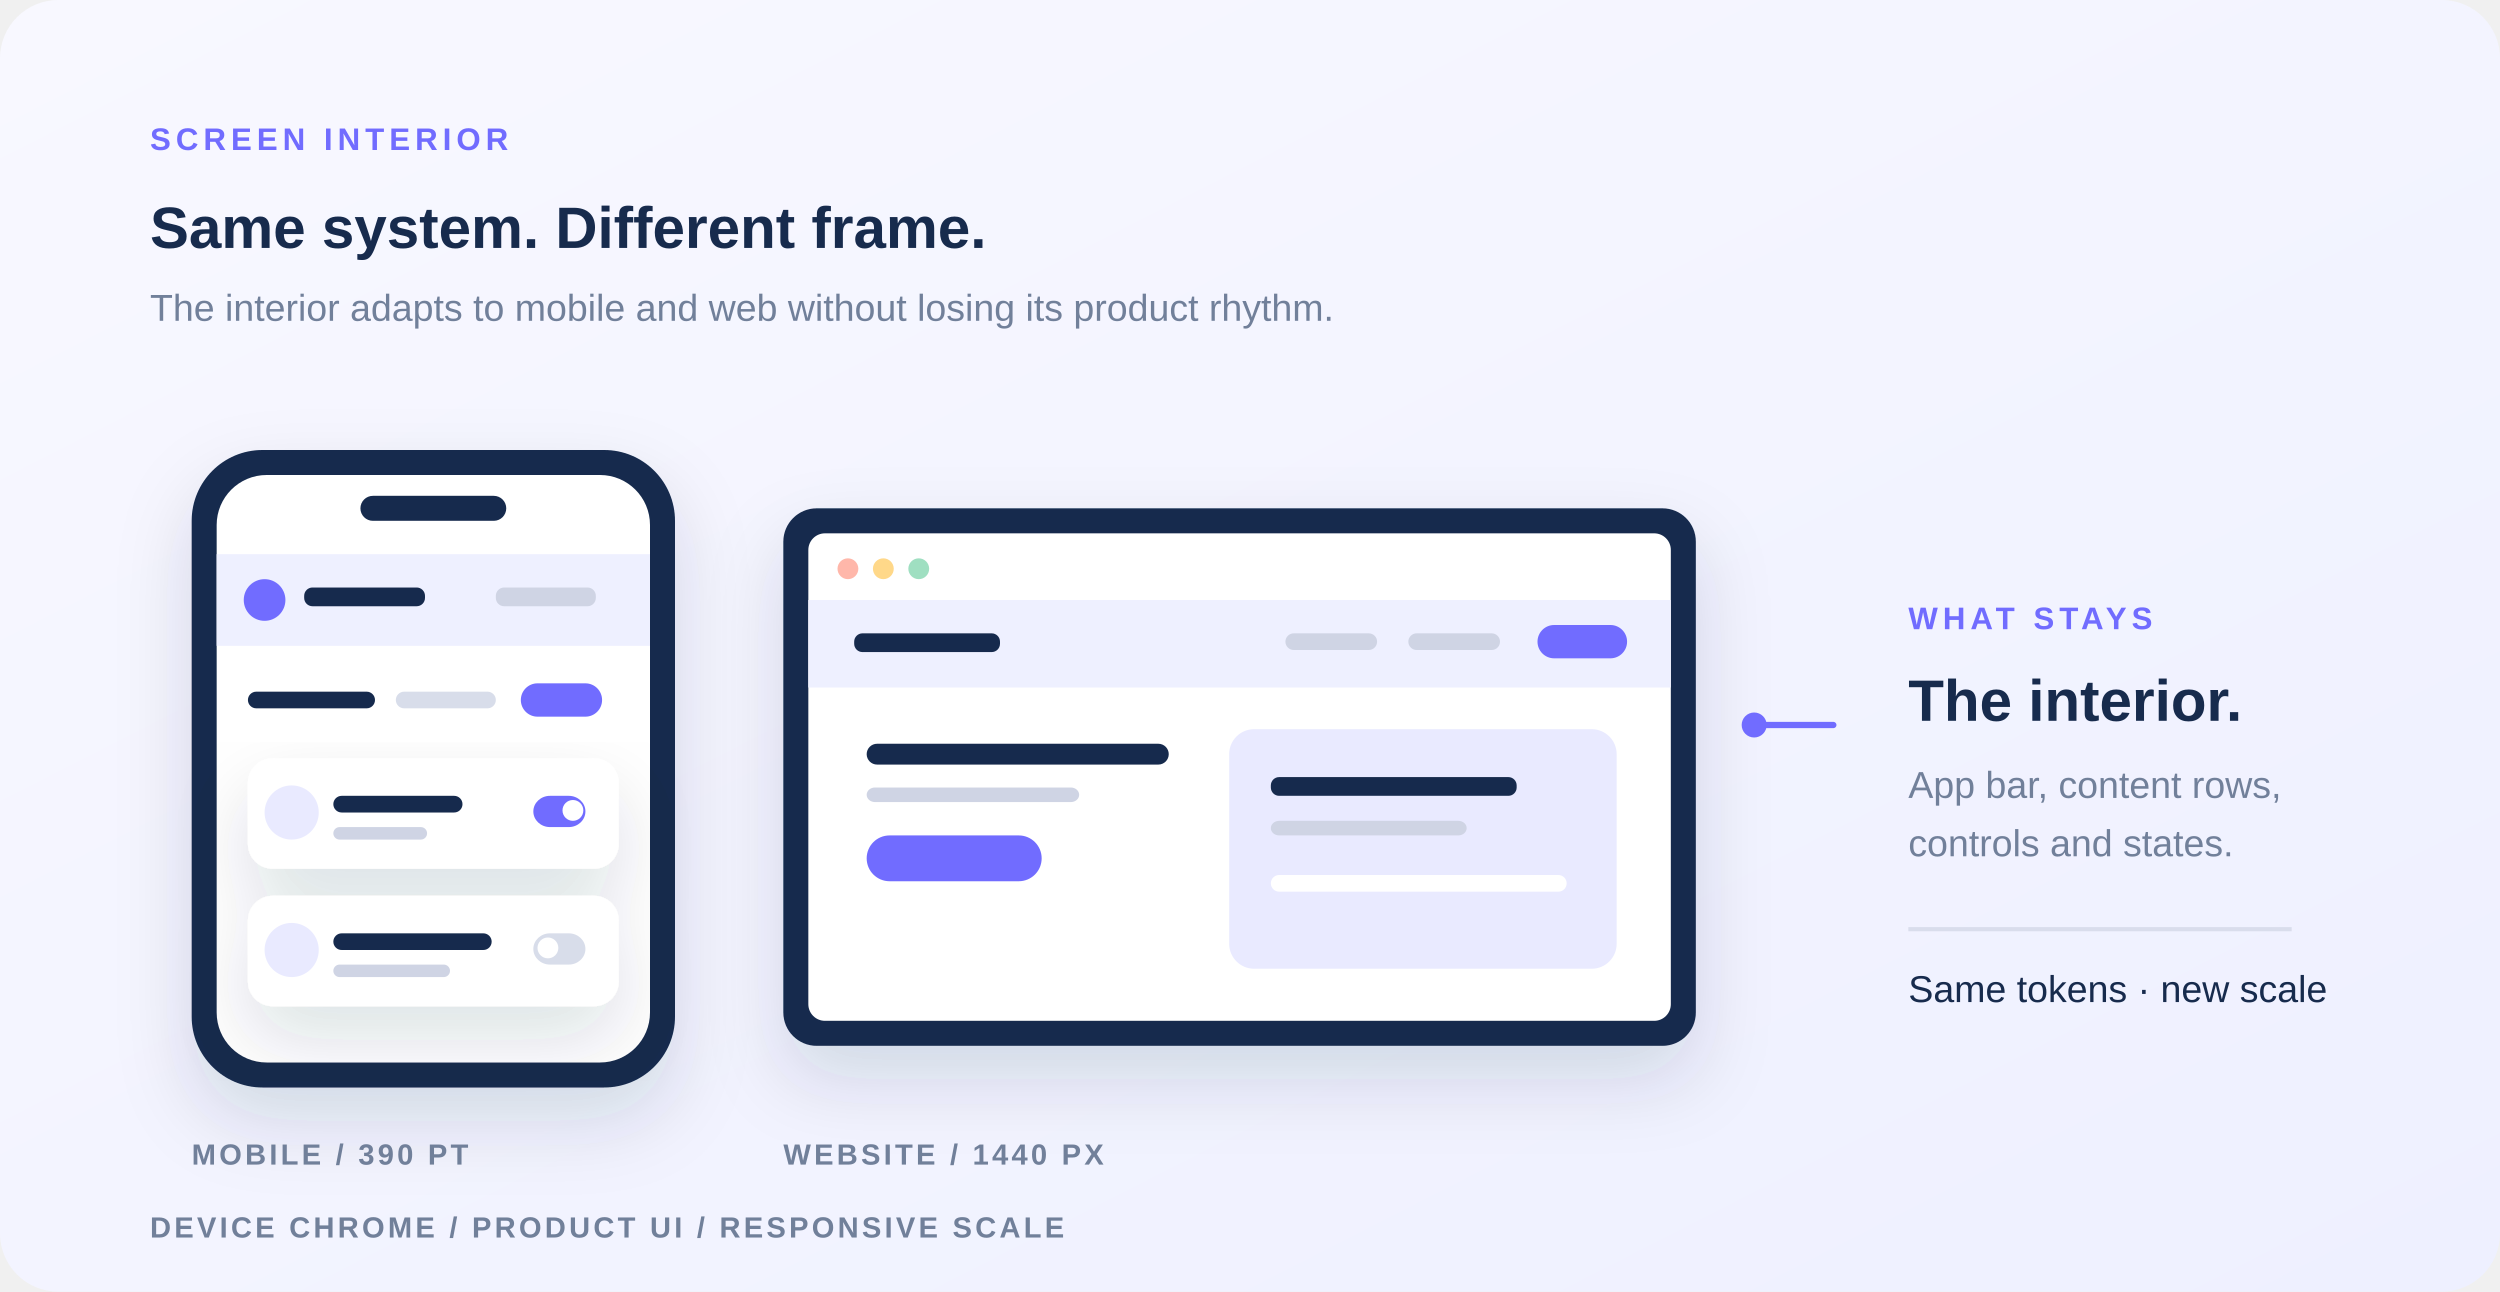
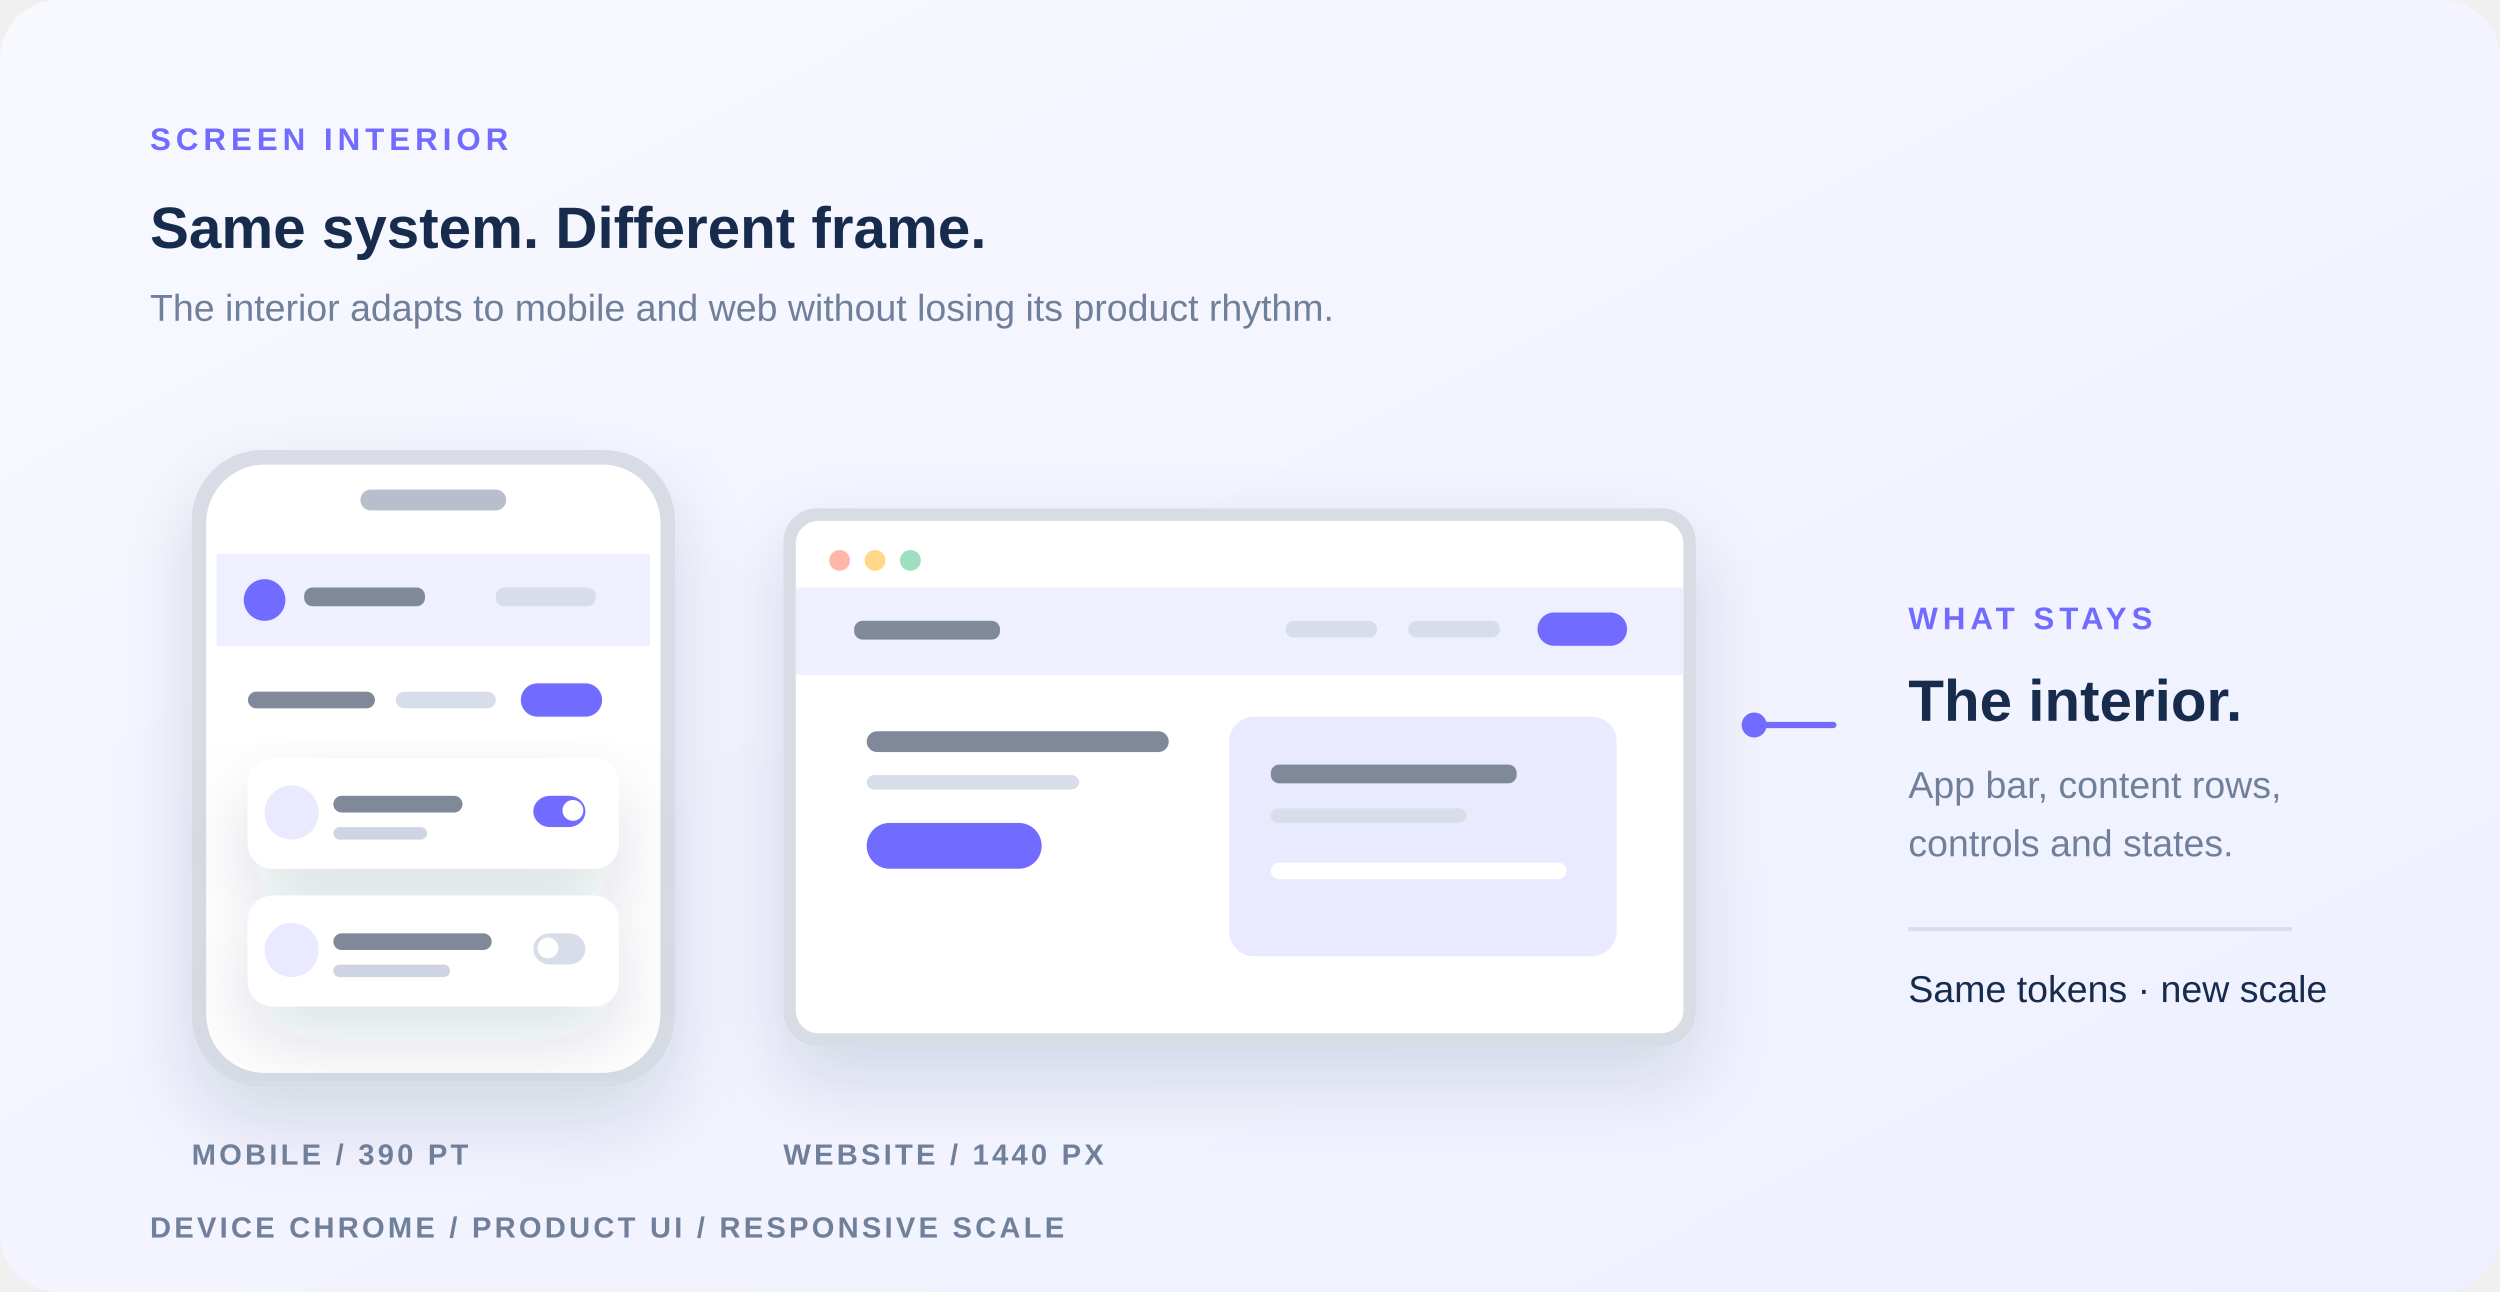
<svg xmlns="http://www.w3.org/2000/svg" viewBox="0 0 1200 620" role="img" aria-labelledby="title desc">
  <defs>
    <linearGradient id="bg" x1="0" y1="0" x2="1" y2="1">
      <stop offset="0" stop-color="#f8f8ff" />
      <stop offset="1" stop-color="#eef0ff" />
    </linearGradient>
    <filter id="shadow" x="-20%" y="-20%" width="140%" height="150%">
      <feDropShadow dx="0" dy="16" stdDeviation="18" flood-color="#172b4d" flood-opacity=".14" />
    </filter>
    <style>
-       .navy{fill:#172b4d}.muted{fill:#71809a}.purple{fill:#716cff}.pale{fill:#e9eaff}.line{stroke:#d9ddec;stroke-width:2}.eyebrow{font:600 15px Arial,sans-serif;letter-spacing:.16em}.title{font:700 28px Arial,"Microsoft JhengHei",sans-serif}.body{font:500 18px Arial,"Microsoft JhengHei",sans-serif}.caption{font:600 14px Arial,sans-serif;letter-spacing:.11em}
+       .navy{fill:#172b4d}.muted{fill:#71809a}.purple{fill:#716cff}.pale{fill:#e9eaff}.ui{fill:#7f8999}.ui-soft{fill:#d8ddea}.frame{fill:#d7dce5}.line{stroke:#d9ddec;stroke-width:2}.eyebrow{font:600 15px Arial,sans-serif;letter-spacing:.16em}.title{font:700 28px Arial,"Microsoft JhengHei",sans-serif}.body{font:500 18px Arial,"Microsoft JhengHei",sans-serif}.caption{font:600 14px Arial,sans-serif;letter-spacing:.11em}
    </style>
  </defs>
  <rect width="1200" height="620" rx="28" fill="url(#bg)" />
  <text x="72" y="72" class="eyebrow purple">SCREEN INTERIOR</text>
  <text x="72" y="119" class="title navy">Same system. Different frame.</text>
  <text x="72" y="154" class="body muted">The interior adapts to mobile and web without losing its product rhythm.</text>
  <g filter="url(#shadow)">
-     <rect x="92" y="216" width="232" height="306" rx="34" fill="#172b4d" />
-     <rect x="104" y="228" width="208" height="282" rx="24" fill="#fff" />
-     <rect x="173" y="238" width="70" height="12" rx="6" fill="#172b4d" />
+     <rect x="92" y="216" width="232" height="306" rx="34" class="frame" />
+     <rect x="99" y="223" width="218" height="292" rx="28" fill="#fff" />
+     <rect x="173" y="235" width="70" height="10" rx="5" fill="#b8bfcc" />
    <rect x="104" y="266" width="208" height="44" fill="#eef0ff" />
    <circle cx="127" cy="288" r="10" class="purple" />
-     <rect x="146" y="282" width="58" height="9" rx="4" class="navy" />
-     <rect x="238" y="282" width="48" height="9" rx="4" fill="#cfd4e4" />
-     <rect x="119" y="332" width="61" height="8" rx="4" class="navy" />
-     <rect x="190" y="332" width="48" height="8" rx="4" fill="#d8ddea" />
+     <rect x="146" y="282" width="58" height="9" rx="4" class="ui" />
+     <rect x="238" y="282" width="48" height="9" rx="4" class="ui-soft" />
+     <rect x="119" y="332" width="61" height="8" rx="4" class="ui" />
+     <rect x="190" y="332" width="48" height="8" rx="4" class="ui-soft" />
    <rect x="250" y="328" width="39" height="16" rx="8" class="purple" />
    <g filter="url(#shadow)">
      <rect x="119" y="364" width="178" height="53" rx="12" fill="#fff" />
      <rect x="119" y="430" width="178" height="53" rx="12" fill="#fff" />
    </g>
    <circle cx="140" cy="390" r="13" class="pale" />
    <circle cx="140" cy="456" r="13" class="pale" />
-     <rect x="160" y="382" width="62" height="8" rx="4" class="navy" />
-     <rect x="160" y="448" width="76" height="8" rx="4" class="navy" />
+     <rect x="160" y="382" width="62" height="8" rx="4" class="ui" />
+     <rect x="160" y="448" width="76" height="8" rx="4" class="ui" />
    <rect x="160" y="397" width="45" height="6" rx="3" fill="#cfd4e4" />
    <rect x="160" y="463" width="56" height="6" rx="3" fill="#cfd4e4" />
    <rect x="256" y="382" width="25" height="15" rx="8" class="purple" />
    <circle cx="275" cy="389" r="5" fill="#fff" />
    <rect x="256" y="448" width="25" height="15" rx="8" fill="#d8ddea" />
    <circle cx="263" cy="455" r="5" fill="#fff" />
  </g>
  <text x="92" y="559" class="caption muted">MOBILE / 390 PT</text>
  <g filter="url(#shadow)">
-     <rect x="376" y="244" width="438" height="258" rx="16" fill="#172b4d" />
-     <rect x="388" y="256" width="414" height="234" rx="8" fill="#fff" />
-     <circle cx="407" cy="273" r="5" fill="#ffb7aa" />
-     <circle cx="424" cy="273" r="5" fill="#ffd889" />
-     <circle cx="441" cy="273" r="5" fill="#9fdfc1" />
-     <rect x="388" y="288" width="414" height="42" fill="#eef0ff" />
-     <rect x="410" y="304" width="70" height="9" rx="4" class="navy" />
-     <rect x="617" y="304" width="44" height="8" rx="4" fill="#cfd4e4" />
-     <rect x="676" y="304" width="44" height="8" rx="4" fill="#cfd4e4" />
-     <rect x="738" y="300" width="43" height="16" rx="8" class="purple" />
-     <rect x="416" y="357" width="145" height="10" rx="5" class="navy" />
-     <rect x="416" y="378" width="102" height="7" rx="4" fill="#cfd4e4" />
-     <rect x="416" y="401" width="84" height="22" rx="11" class="purple" />
-     <rect x="590" y="350" width="186" height="115" rx="12" class="pale" />
-     <rect x="610" y="373" width="118" height="9" rx="4" class="navy" />
-     <rect x="610" y="394" width="94" height="7" rx="4" fill="#cfd4e4" />
-     <rect x="610" y="420" width="142" height="8" rx="4" fill="#fff" />
+     <rect x="376" y="244" width="438" height="258" rx="16" class="frame" />
+     <rect x="382" y="250" width="426" height="246" rx="11" fill="#fff" />
+     <circle cx="403" cy="269" r="5" fill="#ffb7aa" />
+     <circle cx="420" cy="269" r="5" fill="#ffd889" />
+     <circle cx="437" cy="269" r="5" fill="#9fdfc1" />
+     <rect x="382" y="282" width="426" height="42" fill="#eef0ff" />
+     <rect x="410" y="298" width="70" height="9" rx="4" class="ui" />
+     <rect x="617" y="298" width="44" height="8" rx="4" class="ui-soft" />
+     <rect x="676" y="298" width="44" height="8" rx="4" class="ui-soft" />
+     <rect x="738" y="294" width="43" height="16" rx="8" class="purple" />
+     <rect x="416" y="351" width="145" height="10" rx="5" class="ui" />
+     <rect x="416" y="372" width="102" height="7" rx="4" class="ui-soft" />
+     <rect x="416" y="395" width="84" height="22" rx="11" class="purple" />
+     <rect x="590" y="344" width="186" height="115" rx="12" class="pale" />
+     <rect x="610" y="367" width="118" height="9" rx="4" class="ui" />
+     <rect x="610" y="388" width="94" height="7" rx="4" class="ui-soft" />
+     <rect x="610" y="414" width="142" height="8" rx="4" fill="#fff" />
  </g>
  <text x="376" y="559" class="caption muted">WEBSITE / 1440 PX</text>
  <path d="M842 348 H880" fill="none" stroke="#716cff" stroke-width="3" stroke-linecap="round" />
  <circle cx="842" cy="348" r="6" class="purple" />
  <g>
    <text x="916" y="302" class="eyebrow purple">WHAT STAYS</text>
    <text x="916" y="346" class="title navy">The interior.</text>
    <text x="916" y="383" class="body muted">App bar, content rows,</text>
    <text x="916" y="411" class="body muted">controls and states.</text>
    <line x1="916" y1="446" x2="1100" y2="446" class="line" />
    <text x="916" y="481" class="body navy">Same tokens · new scale</text>
  </g>
  <text x="72" y="594" class="caption muted">DEVICE CHROME  /  PRODUCT UI  /  RESPONSIVE SCALE</text>
</svg>
